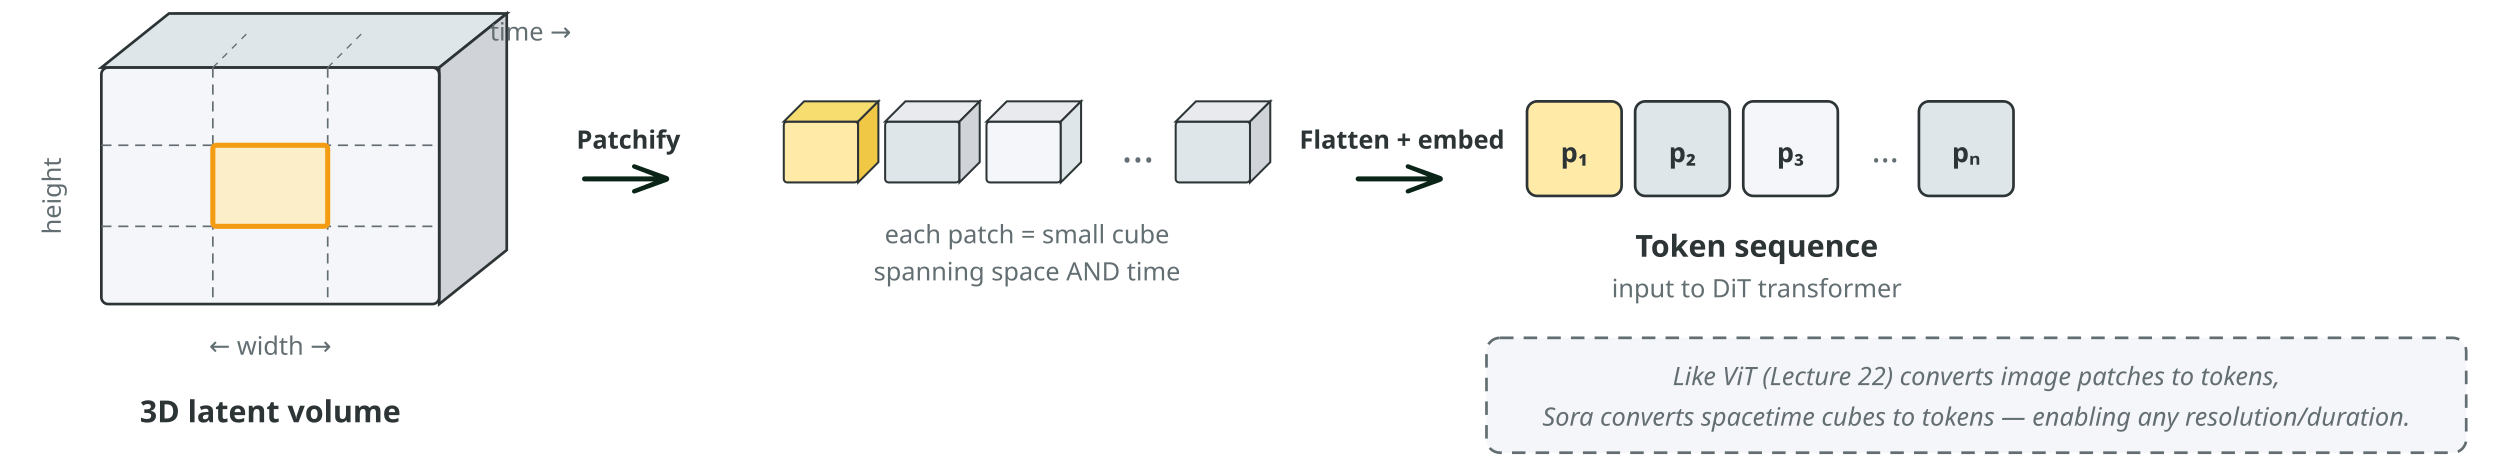
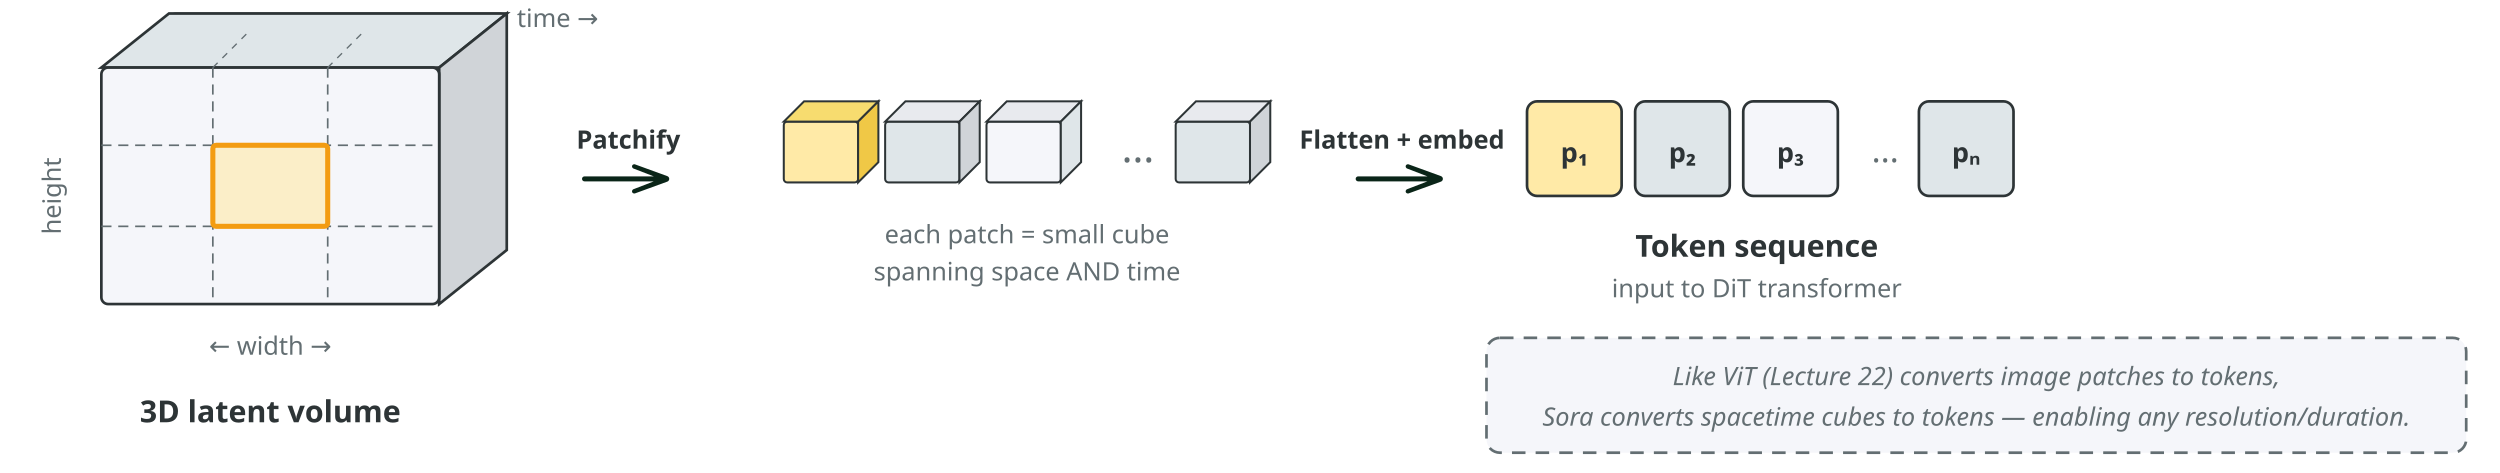
<svg xmlns="http://www.w3.org/2000/svg" viewBox="0 0 740 140">
  <defs>
    <symbol id="stp-arrow" viewBox="0 0 76.41 27.12">
      <path d="M43.3,1.69c-.92-.1-1.78.32-2.08,1.1-.3.79.06,1.69.83,2.23l1.19.46s0,0,0,0c0,0,0,0,0,0l15.39,5.94H2.98c-1.1,0-2,.9-2,2s.9,2,2,2h55.64l-15.4,5.94s0,0,0,0c0,0,0,0,0,0l-1.17.45c-.77.54-1.14,1.45-.83,2.24.3.78,1.16,1.2,2.09,1.1l1.15-.42s0,0,.01,0c0,0,0,0,0,0l24.98-9.1c2.07-.75,2.06-3.67,0-4.42L44.45,2.11" fill="currentColor" />
    </symbol>
  </defs>
  <rect x="50" y="4" width="100" height="70" rx="2" fill="#e8eaee" stroke="#2d3436" stroke-width="0.6" />
  <polygon points="30,20 50,4 150,4 130,20" fill="#dfe6e9" stroke="#2d3436" stroke-width="0.8" />
  <polygon points="130,20 150,4 150,74 130,90" fill="#d0d4d8" stroke="#2d3436" stroke-width="0.8" />
  <rect x="30" y="20" width="100" height="70" rx="2" fill="#f5f6fa" stroke="#2d3436" stroke-width="0.8" />
  <line x1="63" y1="20" x2="63" y2="90" stroke="#636e72" stroke-width="0.5" stroke-dasharray="3,2" />
  <line x1="97" y1="20" x2="97" y2="90" stroke="#636e72" stroke-width="0.5" stroke-dasharray="3,2" />
  <line x1="30" y1="43" x2="130" y2="43" stroke="#636e72" stroke-width="0.5" stroke-dasharray="3,2" />
  <line x1="30" y1="67" x2="130" y2="67" stroke="#636e72" stroke-width="0.5" stroke-dasharray="3,2" />
  <line x1="63" y1="20" x2="73" y2="10" stroke="#636e72" stroke-width="0.4" stroke-dasharray="2,2" />
  <line x1="97" y1="20" x2="107" y2="10" stroke="#636e72" stroke-width="0.4" stroke-dasharray="2,2" />
  <rect x="63" y="43" width="34" height="24" rx="1" fill="#ffeaa7" fill-opacity="0.6" stroke="#f39c12" stroke-width="1.5" />
  <text x="80" y="105" text-anchor="middle" font-size="7.5" font-family="Avenir,sans-serif" fill="#636e72">← width →</text>
  <text x="18" y="58" text-anchor="middle" font-size="7.5" font-family="Avenir,sans-serif" fill="#636e72" transform="rotate(-90,18,58)">height</text>
-   <text x="145" y="12" text-anchor="start" font-size="7.5" font-family="Avenir,sans-serif" fill="#636e72">time →</text>
+   <text x="153" y="8" text-anchor="start" font-size="7.5" font-family="Avenir,sans-serif" fill="#636e72">time →</text>
  <text x="80" y="125" text-anchor="middle" font-size="9" font-family="Avenir,sans-serif" fill="#2d3436" font-weight="bold">3D latent volume</text>
  <use href="#stp-arrow" x="156" y="48" width="60" height="10" style="color: #0a2518" />
  <text x="186" y="44" text-anchor="middle" font-size="7.5" font-family="Avenir,sans-serif" fill="#2d3436" font-weight="bold">Patchify</text>
  <rect x="232" y="36" width="22" height="18" rx="1" fill="#ffeaa7" stroke="#2d3436" stroke-width="0.6" />
  <polygon points="232,36 238,30 260,30 254,36" fill="#f7dc6f" stroke="#2d3436" stroke-width="0.6" />
  <polygon points="254,36 260,30 260,48 254,54" fill="#f0c846" stroke="#2d3436" stroke-width="0.6" />
  <rect x="262" y="36" width="22" height="18" rx="1" fill="#dfe6e9" stroke="#2d3436" stroke-width="0.6" />
  <polygon points="262,36 268,30 290,30 284,36" fill="#e8eaee" stroke="#2d3436" stroke-width="0.6" />
  <polygon points="284,36 290,30 290,48 284,54" fill="#d0d4d8" stroke="#2d3436" stroke-width="0.6" />
  <rect x="292" y="36" width="22" height="18" rx="1" fill="#f5f6fa" stroke="#2d3436" stroke-width="0.6" />
  <polygon points="292,36 298,30 320,30 314,36" fill="#e8eaee" stroke="#2d3436" stroke-width="0.6" />
  <polygon points="314,36 320,30 320,48 314,54" fill="#dfe6e9" stroke="#2d3436" stroke-width="0.6" />
  <text x="332" y="48" font-size="12" font-family="Avenir,sans-serif" fill="#636e72">...</text>
  <rect x="348" y="36" width="22" height="18" rx="1" fill="#dfe6e9" stroke="#2d3436" stroke-width="0.6" />
  <polygon points="348,36 354,30 376,30 370,36" fill="#e8eaee" stroke="#2d3436" stroke-width="0.6" />
  <polygon points="370,36 376,30 376,48 370,54" fill="#d0d4d8" stroke="#2d3436" stroke-width="0.6" />
  <text x="304" y="72" text-anchor="middle" font-size="7.5" font-family="Avenir,sans-serif" fill="#636e72">each patch = small cube</text>
  <text x="304" y="83" text-anchor="middle" font-size="7.5" font-family="Avenir,sans-serif" fill="#636e72">spanning space AND time</text>
  <use href="#stp-arrow" x="390" y="48" width="50" height="10" style="color: #0a2518" />
  <text x="415" y="44" text-anchor="middle" font-size="7.5" font-family="Avenir,sans-serif" fill="#2d3436" font-weight="bold">Flatten + embed</text>
  <rect x="452" y="30" width="28" height="28" rx="3" fill="#ffeaa7" stroke="#2d3436" stroke-width="0.8" />
  <text x="466" y="48" text-anchor="middle" font-size="8" font-family="Avenir,sans-serif" fill="#2d3436" font-weight="bold">p₁</text>
  <rect x="484" y="30" width="28" height="28" rx="3" fill="#dfe6e9" stroke="#2d3436" stroke-width="0.8" />
  <text x="498" y="48" text-anchor="middle" font-size="8" font-family="Avenir,sans-serif" fill="#2d3436" font-weight="bold">p₂</text>
  <rect x="516" y="30" width="28" height="28" rx="3" fill="#f5f6fa" stroke="#2d3436" stroke-width="0.8" />
  <text x="530" y="48" text-anchor="middle" font-size="8" font-family="Avenir,sans-serif" fill="#2d3436" font-weight="bold">p₃</text>
  <text x="554" y="48" font-size="10" font-family="Avenir,sans-serif" fill="#636e72">...</text>
  <rect x="568" y="30" width="28" height="28" rx="3" fill="#dfe6e9" stroke="#2d3436" stroke-width="0.8" />
  <text x="582" y="48" text-anchor="middle" font-size="8" font-family="Avenir,sans-serif" fill="#2d3436" font-weight="bold">pₙ</text>
  <text x="520" y="76" text-anchor="middle" font-size="9" font-family="Avenir,sans-serif" fill="#2d3436" font-weight="bold">Token sequence</text>
  <text x="520" y="88" text-anchor="middle" font-size="7.5" font-family="Avenir,sans-serif" fill="#636e72">input to DiT transformer</text>
  <rect x="440" y="100" width="290" height="34" rx="4" fill="#f5f6fa" stroke="#636e72" stroke-width="0.8" stroke-dasharray="4,3" />
  <text x="585" y="114" text-anchor="middle" font-size="7.5" font-family="Avenir,sans-serif" fill="#636e72" font-style="italic">Like ViT (Lecture 22) converts image patches to tokens,</text>
  <text x="585" y="126" text-anchor="middle" font-size="7.5" font-family="Avenir,sans-serif" fill="#636e72" font-style="italic">Sora converts spacetime cubes to tokens — enabling any resolution/duration.</text>
</svg>
